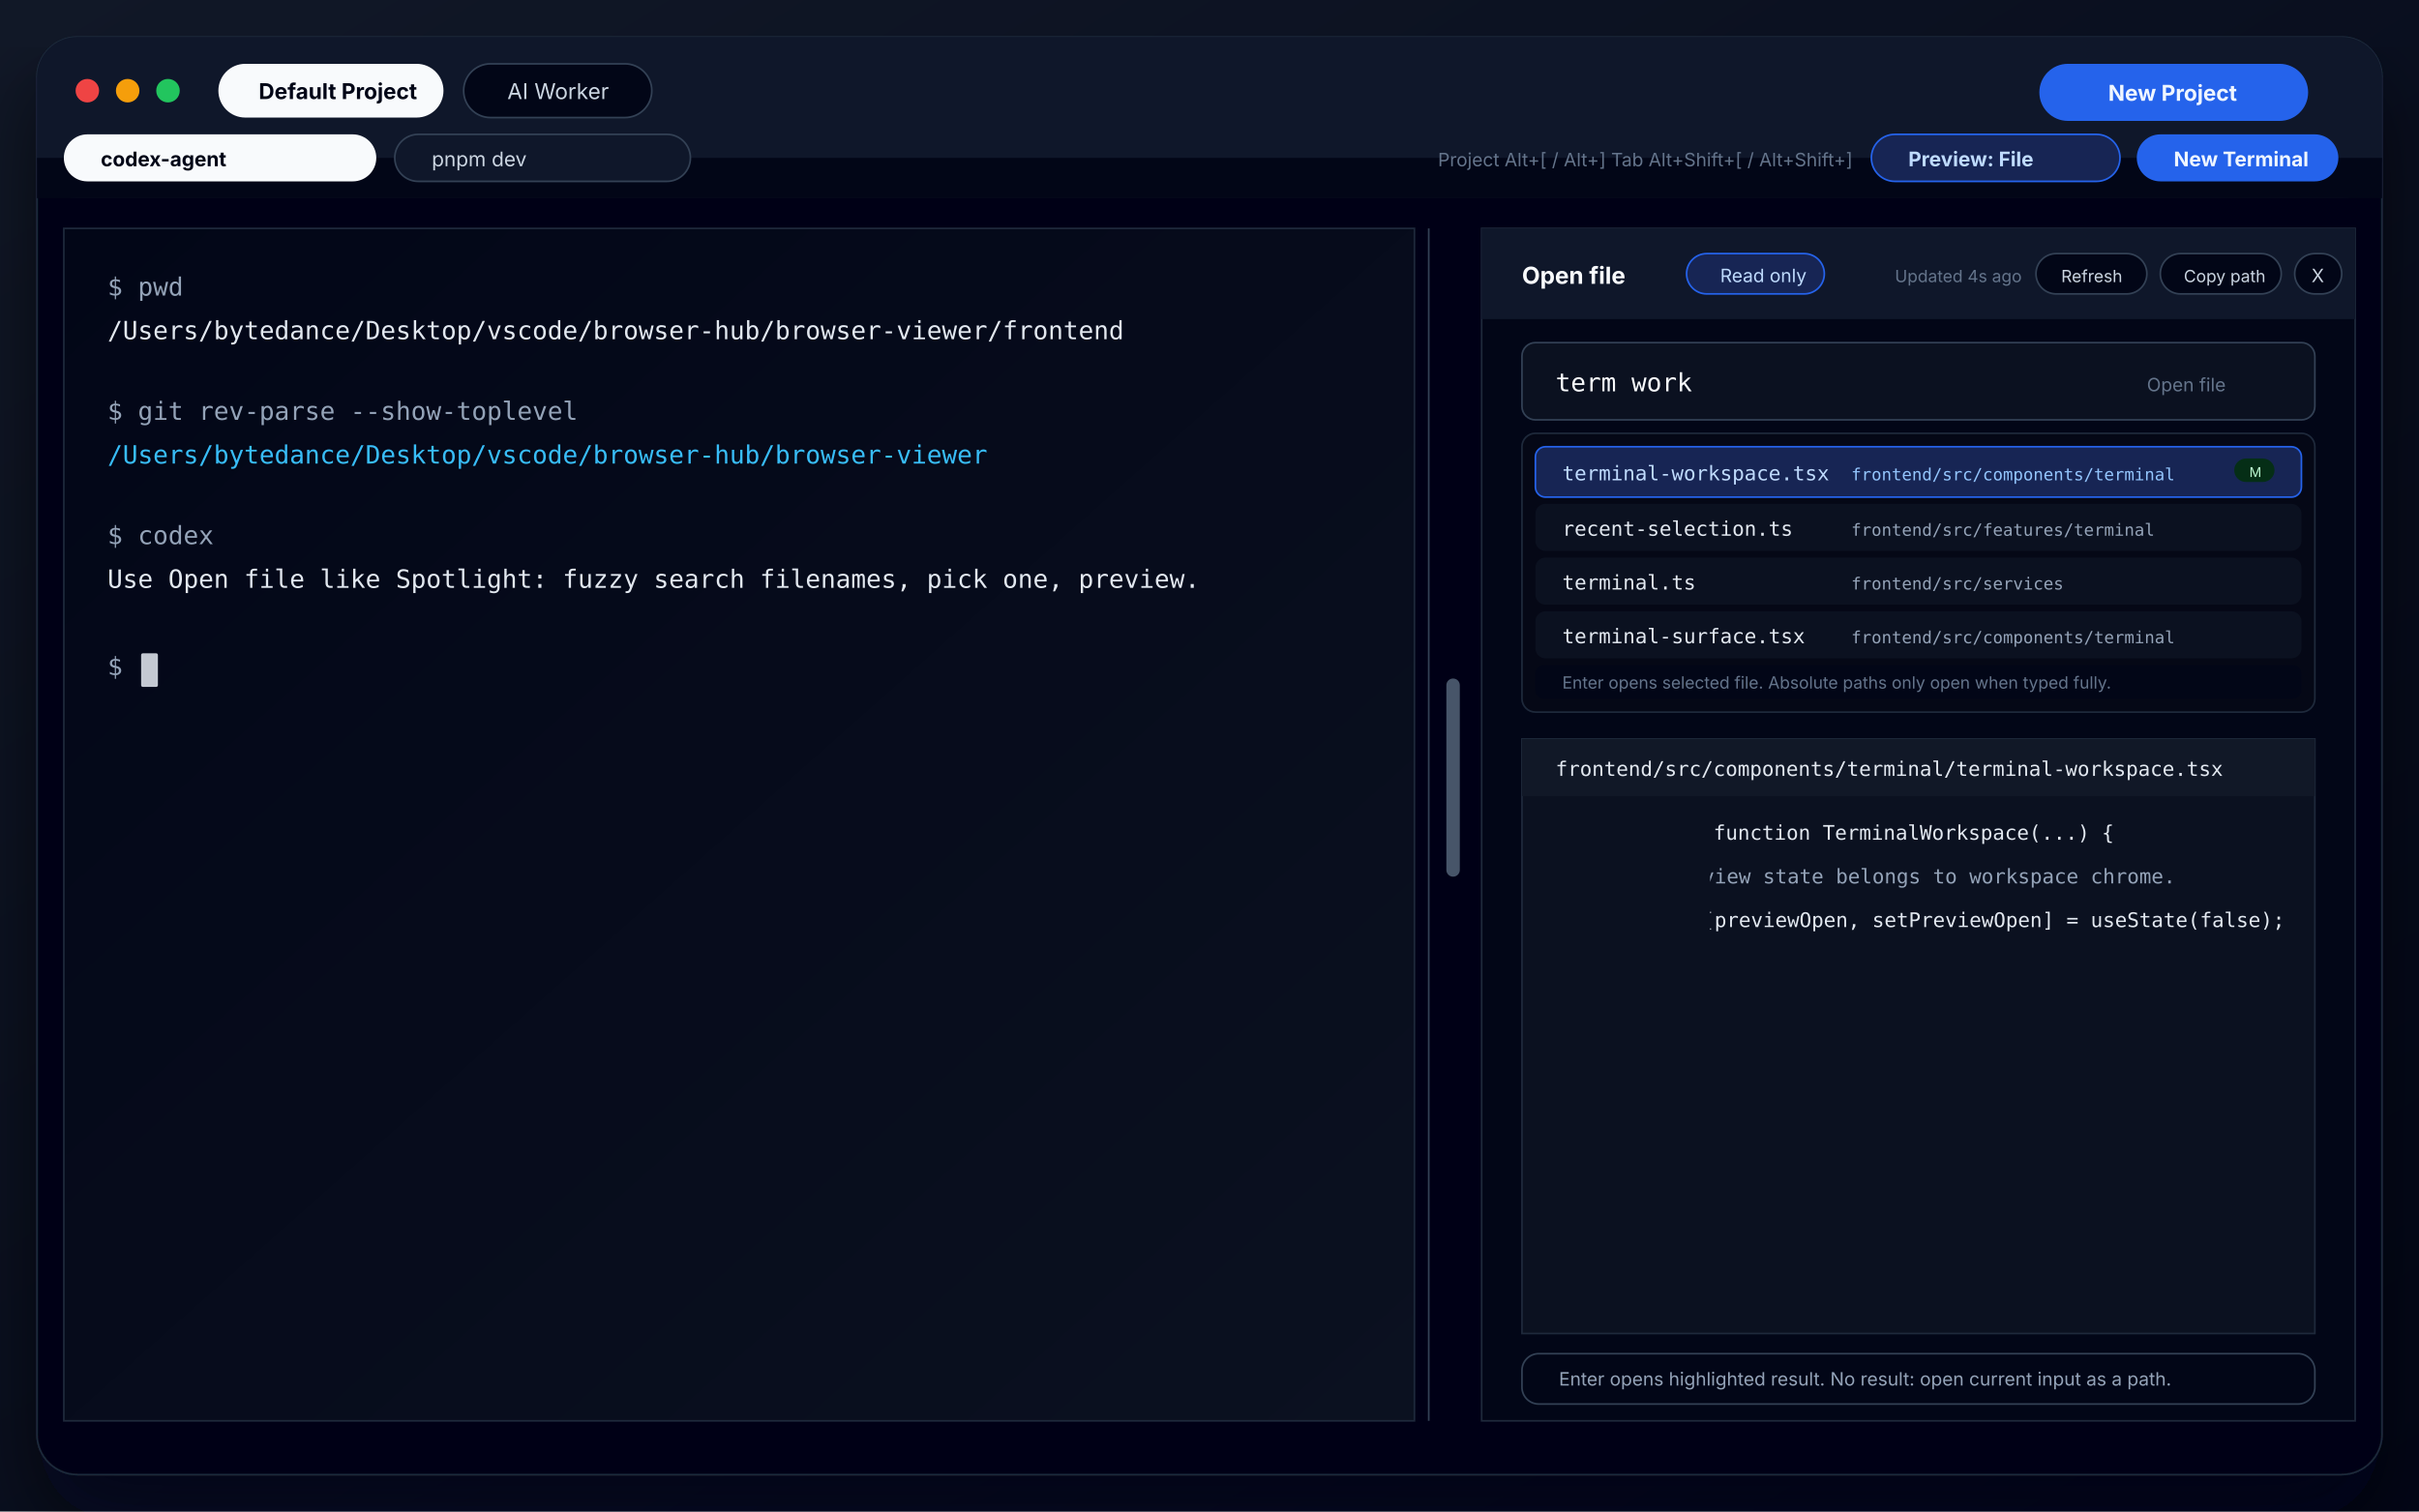
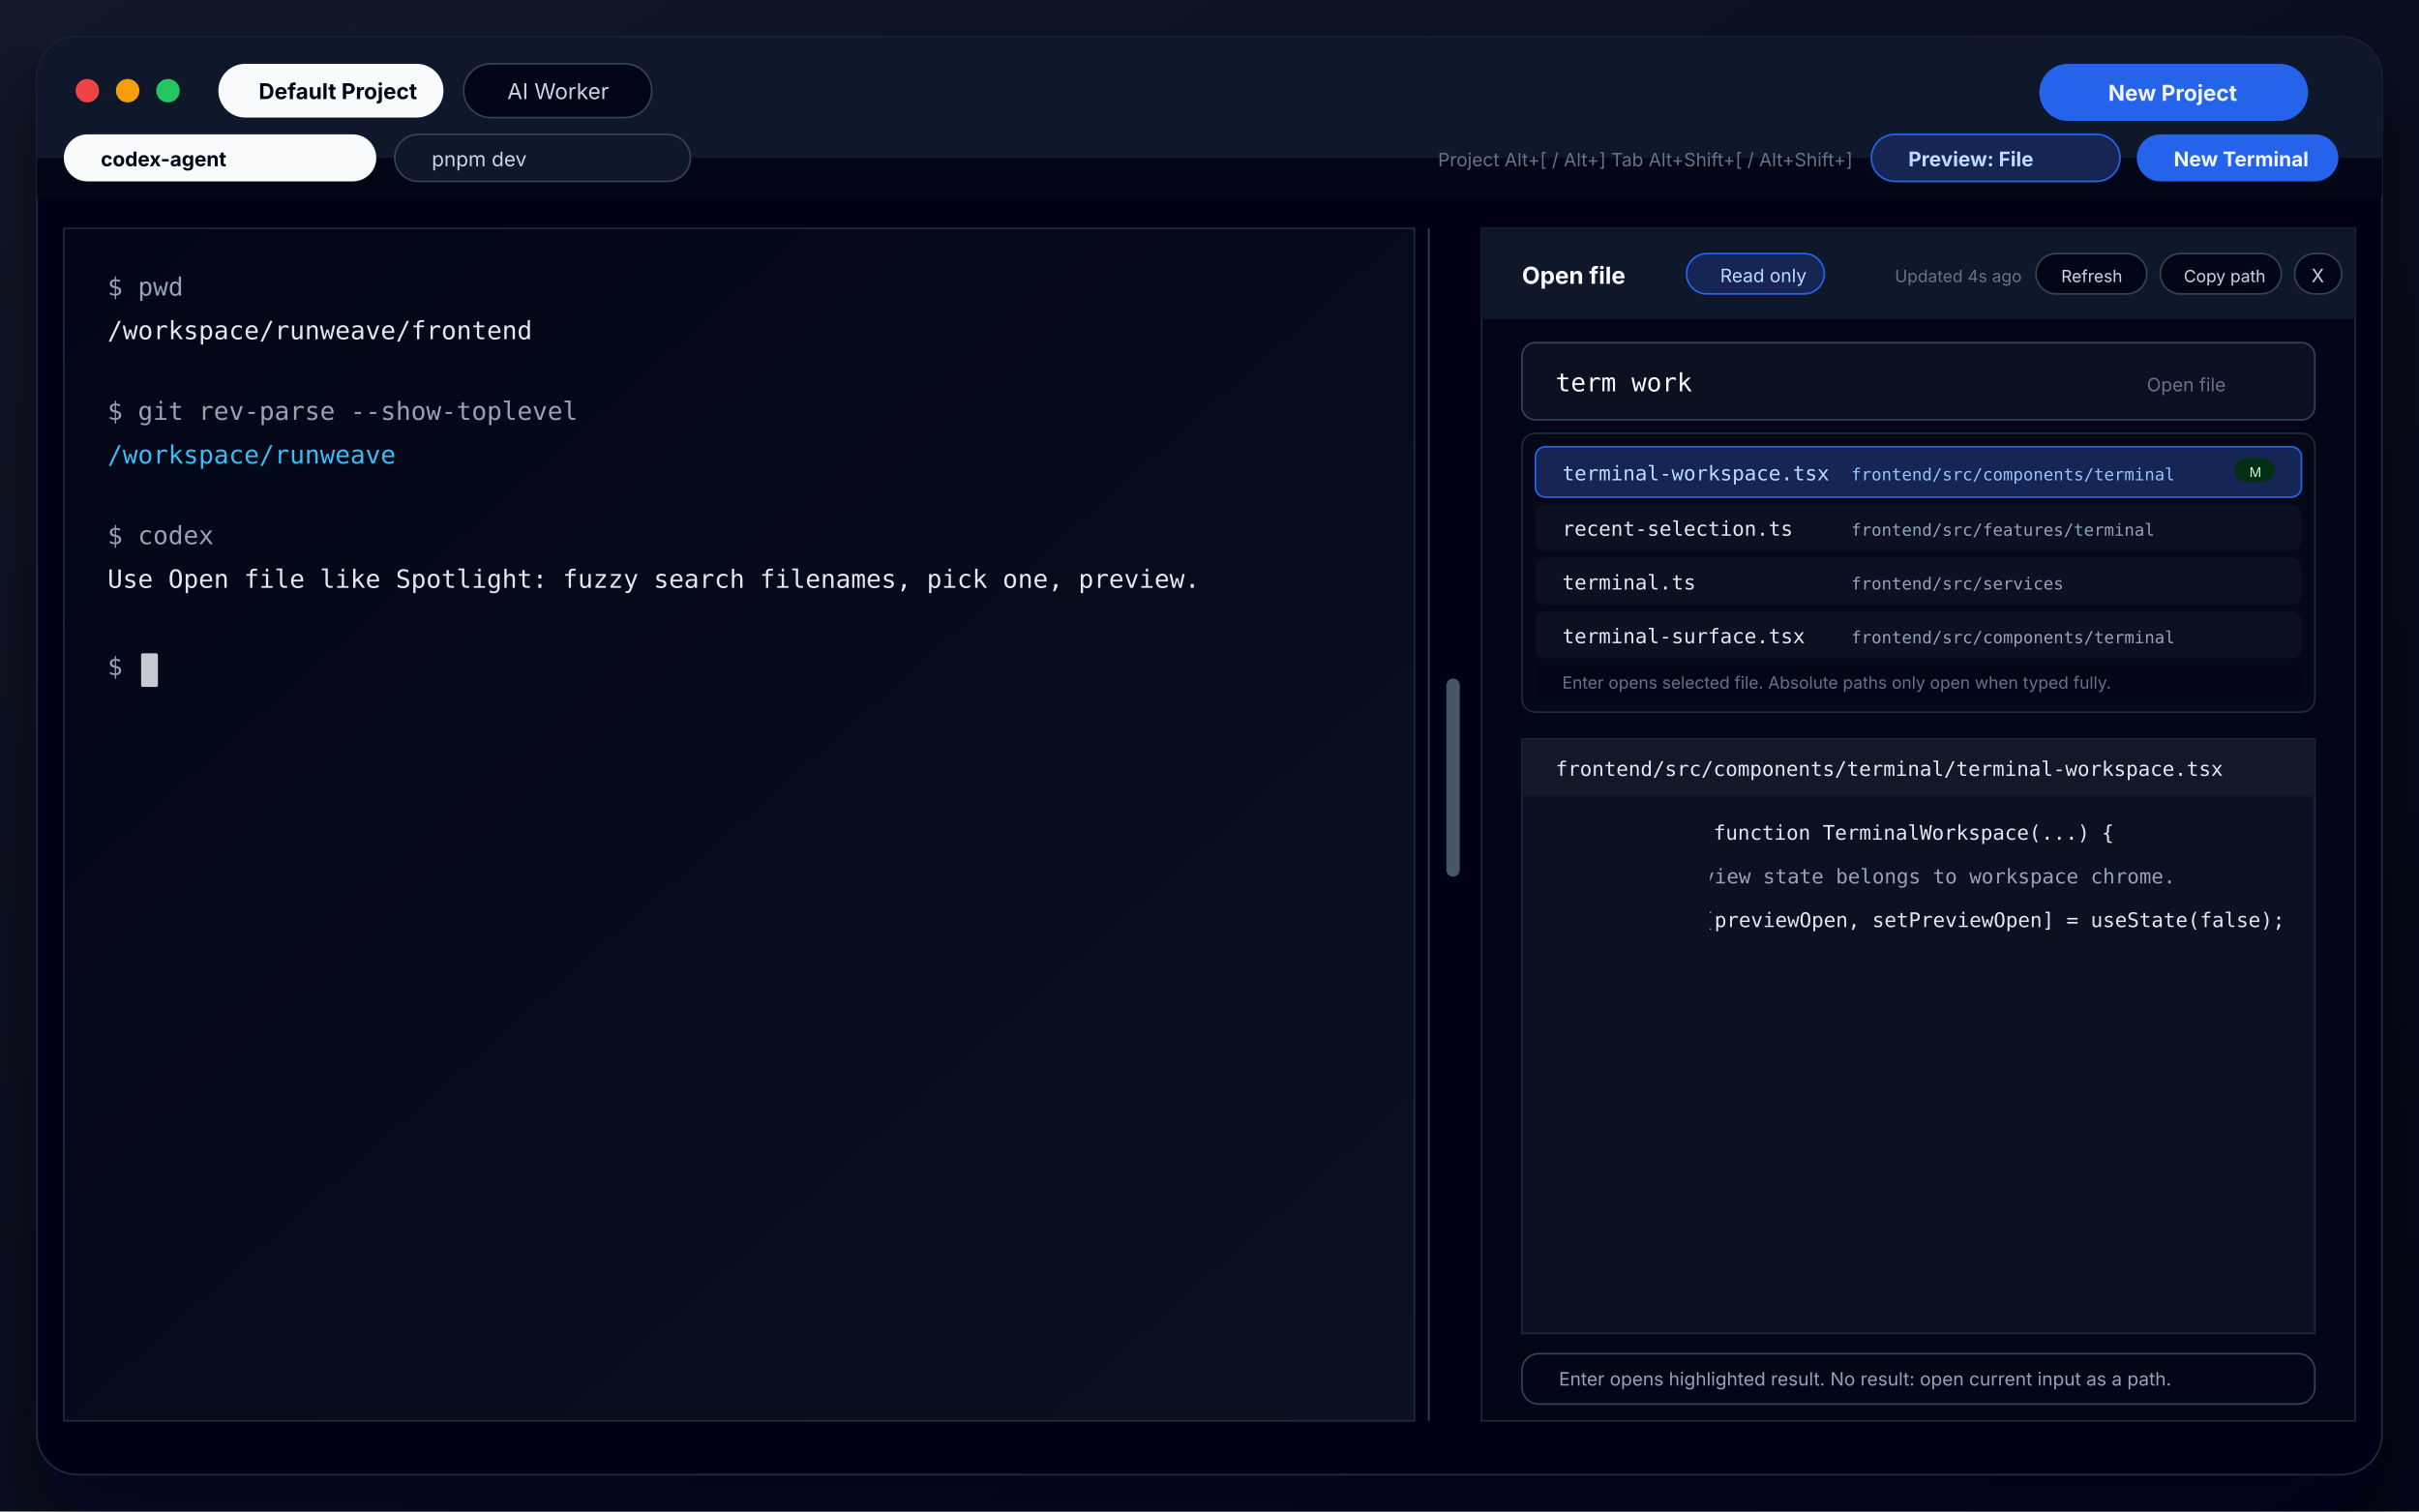
<svg xmlns="http://www.w3.org/2000/svg" width="1440" height="900" viewBox="0 0 1440 900" role="img" aria-labelledby="title desc">
  <defs>
    <linearGradient id="page" x1="0" x2="1" y1="0" y2="1">
      <stop offset="0" stop-color="#111827" />
      <stop offset="1" stop-color="#020617" />
    </linearGradient>
    <linearGradient id="terminal" x1="0" x2="1" y1="0" y2="1">
      <stop offset="0" stop-color="#020617" />
      <stop offset="1" stop-color="#0b1120" />
    </linearGradient>
    <filter id="windowShadow" x="-10%" y="-10%" width="120%" height="120%">
      <feDropShadow dx="0" dy="28" stdDeviation="26" flood-color="#020617" flood-opacity="0.62" />
    </filter>
    <clipPath id="editorClip">
      <rect x="1018" y="440" width="360" height="354" />
    </clipPath>
    <style>
      .ui { font-family: Inter, ui-sans-serif, system-ui, -apple-system, BlinkMacSystemFont, "Segoe UI", sans-serif; }
      .mono { font-family: "SFMono-Regular", "JetBrains Mono", Menlo, Consolas, monospace; }
      .muted { fill: #94a3b8; }
      .faint { fill: #64748b; }
      .text { fill: #e2e8f0; }
    </style>
  </defs>
  <rect width="1440" height="900" fill="url(#page)" />
  <rect x="22" y="22" width="1396" height="856" rx="24" fill="#020617" stroke="#1e293b" filter="url(#windowShadow)" />
  <rect x="22" y="22" width="1396" height="96" rx="24" fill="#0f172a" />
  <rect x="22" y="94" width="1396" height="24" fill="#020617" />
  <circle cx="52" cy="54" r="7" fill="#ef4444" />
  <circle cx="76" cy="54" r="7" fill="#f59e0b" />
  <circle cx="100" cy="54" r="7" fill="#22c55e" />
  <rect x="130" y="38" width="134" height="32" rx="16" fill="#f8fafc" />
  <text x="154" y="59" class="ui" font-size="13" font-weight="700" fill="#020617">Default Project</text>
  <rect x="276" y="38" width="112" height="32" rx="16" fill="#020617" stroke="#334155" />
  <text x="302" y="59" class="ui" font-size="13" fill="#cbd5e1">AI Worker</text>
  <rect x="1214" y="38" width="160" height="34" rx="17" fill="#2563eb" />
  <text x="1255" y="60" class="ui" font-size="13" font-weight="700" fill="#eff6ff">New Project</text>
  <rect x="38" y="80" width="186" height="28" rx="14" fill="#f8fafc" />
  <text x="60" y="99" class="ui" font-size="12" font-weight="700" fill="#020617">codex-agent</text>
  <rect x="235" y="80" width="176" height="28" rx="14" fill="#0f172a" stroke="#334155" />
  <text x="257" y="99" class="ui" font-size="12" fill="#cbd5e1">pnpm dev</text>
  <text x="856" y="99" class="ui" font-size="11" fill="#64748b">Project Alt+[ / Alt+]  Tab Alt+Shift+[ / Alt+Shift+]</text>
  <rect x="1114" y="80" width="148" height="28" rx="14" fill="#172554" stroke="#2563eb" />
  <text x="1136" y="99" class="ui" font-size="12" font-weight="700" fill="#bfdbfe">Preview: File</text>
  <rect x="1272" y="80" width="120" height="28" rx="14" fill="#2563eb" />
  <text x="1294" y="99" class="ui" font-size="12" font-weight="700" fill="#eff6ff">New Terminal</text>
  <rect x="38" y="136" width="804" height="710" fill="url(#terminal)" stroke="#1e293b" />
  <g class="mono" font-size="15">
    <text x="64" y="176" class="muted">$ pwd</text>
-     <text x="64" y="202" class="text">/Users/bytedance/Desktop/vscode/browser-hub/browser-viewer/frontend</text>
+     <text x="64" y="202" class="text">/workspace/runweave/frontend</text>
    <text x="64" y="250" class="muted">$ git rev-parse --show-toplevel</text>
-     <text x="64" y="276" fill="#38bdf8">/Users/bytedance/Desktop/vscode/browser-hub/browser-viewer</text>
+     <text x="64" y="276" fill="#38bdf8">/workspace/runweave</text>
    <text x="64" y="324" class="muted">$ codex</text>
    <text x="64" y="350" class="text">Use Open file like Spotlight: fuzzy search filenames, pick one, preview.</text>
    <text x="64" y="402" class="muted">$</text>
    <rect x="84" y="389" width="10" height="20" rx="1" fill="#e2e8f0" opacity="0.86" />
  </g>
  <rect x="850" y="136" width="1" height="710" fill="#334155" />
  <rect x="861" y="404" width="8" height="118" rx="4" fill="#475569" />
  <rect x="882" y="136" width="520" height="710" fill="#020617" stroke="#1e293b" />
  <rect x="882" y="136" width="520" height="54" fill="#0f172a" />
  <text x="906" y="169" class="ui" font-size="14" font-weight="700" fill="#f8fafc">Open file</text>
  <rect x="1004" y="151" width="82" height="24" rx="12" fill="#172554" stroke="#2563eb" />
  <text x="1024" y="168" class="ui" font-size="11" fill="#bfdbfe">Read only</text>
  <text x="1128" y="168" class="ui" font-size="10" fill="#64748b">Updated 4s ago</text>
  <rect x="1212" y="151" width="66" height="24" rx="12" fill="#020617" stroke="#334155" />
  <text x="1227" y="168" class="ui" font-size="10" fill="#cbd5e1">Refresh</text>
  <rect x="1286" y="151" width="72" height="24" rx="12" fill="#020617" stroke="#334155" />
  <text x="1300" y="168" class="ui" font-size="10" fill="#cbd5e1">Copy path</text>
  <rect x="1366" y="151" width="28" height="24" rx="12" fill="#020617" stroke="#334155" />
  <text x="1376" y="168" class="ui" font-size="11" fill="#cbd5e1">X</text>
  <rect x="906" y="204" width="472" height="46" rx="8" fill="#0b1120" stroke="#334155" />
  <text x="926" y="233" class="mono" font-size="15" fill="#f8fafc">term work</text>
  <text x="1278" y="233" class="ui" font-size="11" fill="#64748b">Open file</text>
  <rect x="906" y="258" width="472" height="166" rx="8" fill="#050816" stroke="#1e293b" />
  <rect x="914" y="266" width="456" height="30" rx="6" fill="#172554" stroke="#2563eb" />
  <text x="930" y="286" class="mono" font-size="12" fill="#bfdbfe">terminal-workspace.tsx</text>
  <text x="1102" y="286" class="mono" font-size="10" fill="#93c5fd">frontend/src/components/terminal</text>
  <rect x="1330" y="273" width="24" height="14" rx="7" fill="#052e16" />
  <text x="1339" y="284" class="ui" font-size="8" fill="#bbf7d0">M</text>
  <rect x="914" y="300" width="456" height="28" rx="6" fill="#0b1120" />
  <text x="930" y="319" class="mono" font-size="12" fill="#e2e8f0">recent-selection.ts</text>
  <text x="1102" y="319" class="mono" font-size="10" fill="#94a3b8">frontend/src/features/terminal</text>
  <rect x="914" y="332" width="456" height="28" rx="6" fill="#0b1120" />
  <text x="930" y="351" class="mono" font-size="12" fill="#e2e8f0">terminal.ts</text>
  <text x="1102" y="351" class="mono" font-size="10" fill="#94a3b8">frontend/src/services</text>
  <rect x="914" y="364" width="456" height="28" rx="6" fill="#0b1120" />
  <text x="930" y="383" class="mono" font-size="12" fill="#e2e8f0">terminal-surface.tsx</text>
  <text x="1102" y="383" class="mono" font-size="10" fill="#94a3b8">frontend/src/components/terminal</text>
  <rect x="914" y="396" width="456" height="20" rx="5" fill="#020617" />
  <text x="930" y="410" class="ui" font-size="10" fill="#64748b">Enter opens selected file. Absolute paths only open when typed fully.</text>
  <rect x="906" y="440" width="472" height="354" fill="#0b1120" stroke="#1e293b" />
  <rect x="906" y="440" width="472" height="34" fill="#111827" />
  <text x="926" y="462" class="mono" font-size="12" fill="#e2e8f0">frontend/src/components/terminal/terminal-workspace.tsx</text>
  <g clip-path="url(#editorClip)" class="mono" font-size="12">
    <rect x="906" y="474" width="48" height="320" fill="#020617" />
    <text x="936" y="500" fill="#475569" text-anchor="end">1</text>
    <text x="936" y="526" fill="#475569" text-anchor="end">2</text>
    <text x="936" y="552" fill="#475569" text-anchor="end">3</text>
    <text x="936" y="578" fill="#475569" text-anchor="end">4</text>
    <text x="970" y="500" fill="#c084fc">export</text>
    <text x="1020" y="500" fill="#e2e8f0"> function TerminalWorkspace(...) {</text>
    <text x="970" y="526" fill="#94a3b8">  // Preview state belongs to workspace chrome.</text>
    <text x="970" y="552" fill="#e2e8f0">  const [previewOpen, setPreviewOpen] = useState(false);</text>
    <text x="970" y="578" fill="#e2e8f0">}</text>
  </g>
  <rect x="906" y="806" width="472" height="30" rx="10" fill="#020617" stroke="#334155" />
  <text x="928" y="825" class="ui" font-size="11" fill="#94a3b8">Enter opens highlighted result. No result: open current input as a path.</text>
</svg>
